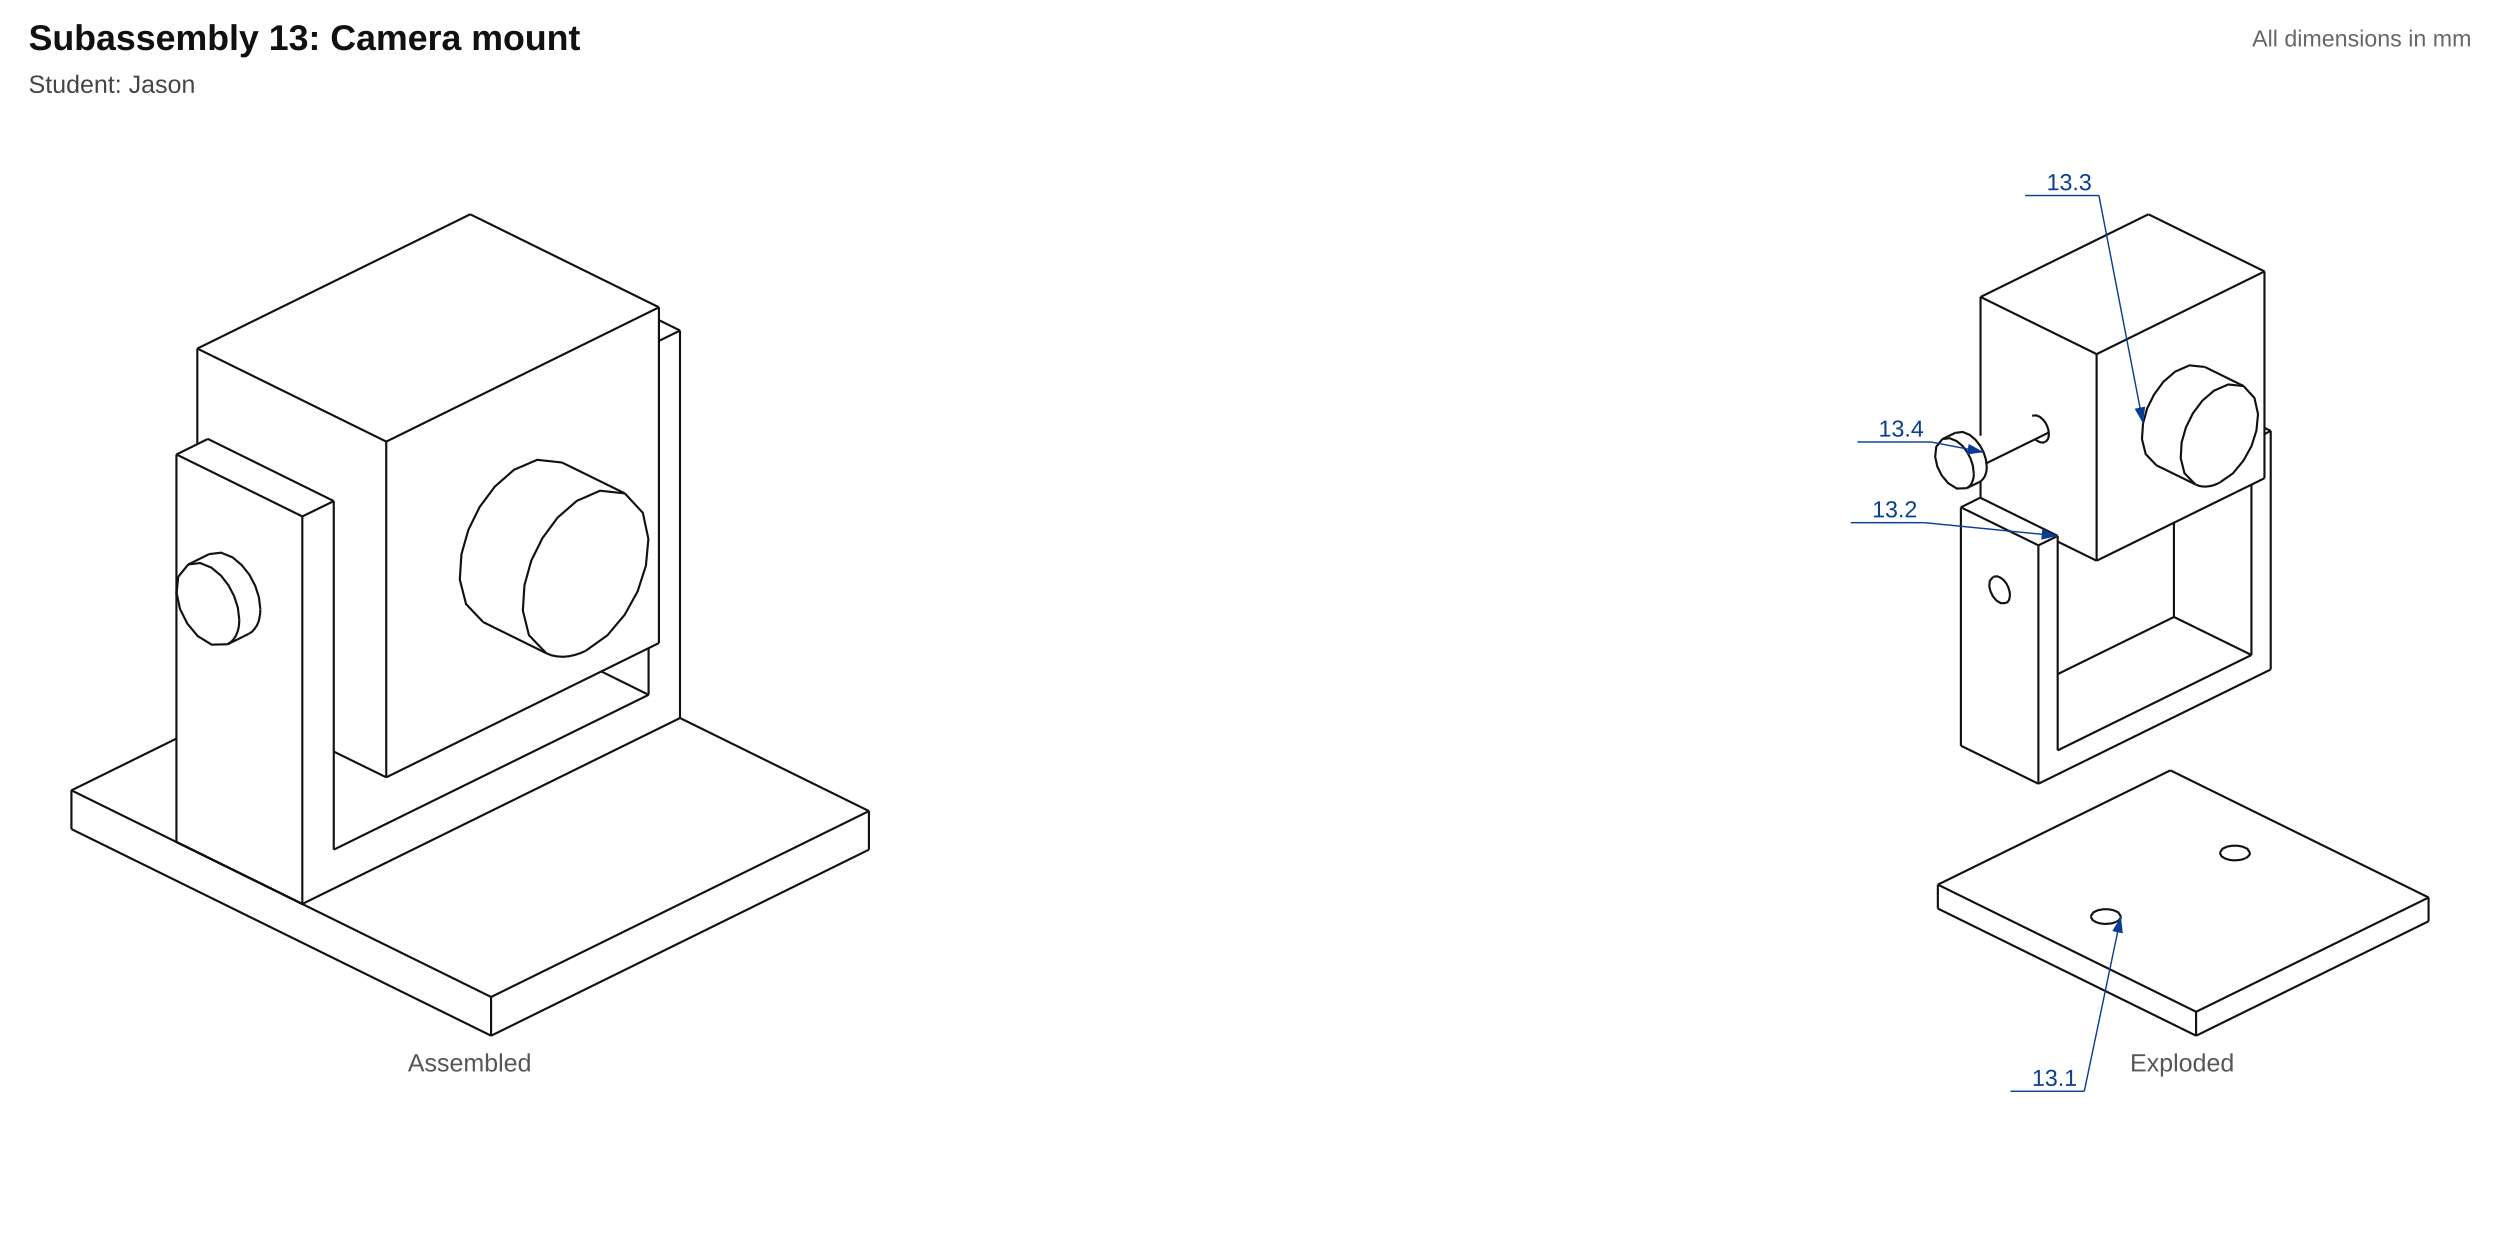
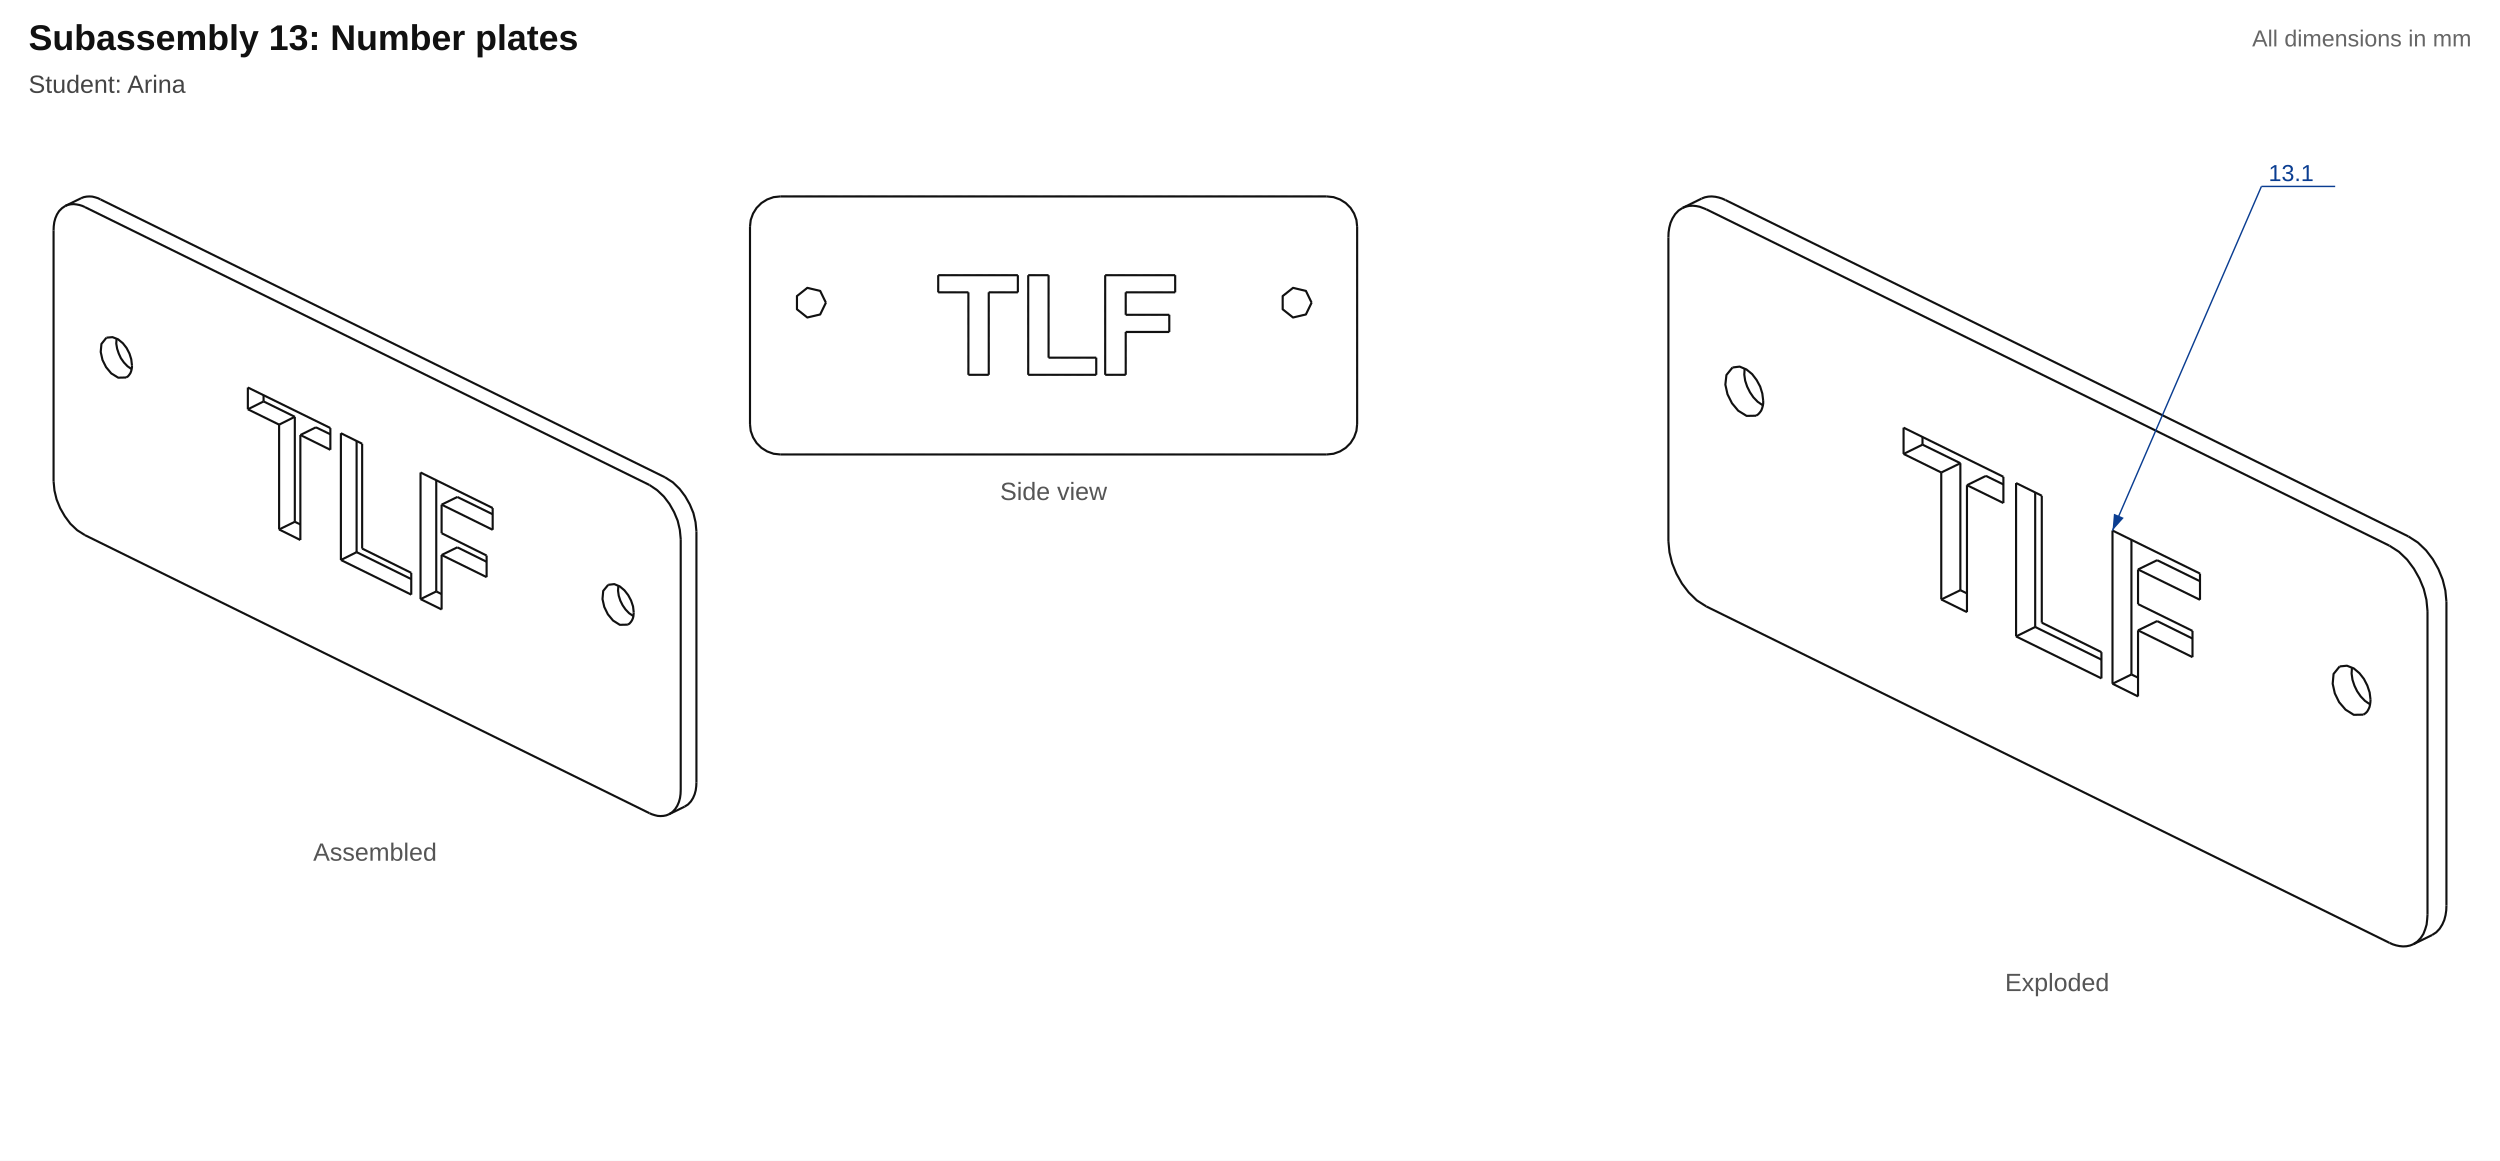
- <svg xmlns="http://www.w3.org/2000/svg" viewBox="0 0 1400 700" width="1400" height="700">
+ <svg xmlns="http://www.w3.org/2000/svg" viewBox="0 0 1400 650" width="1400" height="650">
  <rect width="100%" height="100%" fill="white" />
-   <text x="16" y="28" font-size="20" font-weight="bold" font-family="Arial,Helvetica,sans-serif" fill="#111">Subassembly 13: Camera mount</text>
+   <text x="16" y="28" font-size="20" font-weight="bold" font-family="Arial,Helvetica,sans-serif" fill="#111">Subassembly 13: Number plates</text>
  <text x="1384" y="26" font-size="13" text-anchor="end" font-family="Arial,Helvetica,sans-serif" fill="#666">All dimensions in mm</text>
-   <polyline points="40.0,464.3 40.0,442.6" fill="none" stroke="#111" stroke-width="1.2" stroke-linejoin="round" />
-   <polyline points="40.0,442.6 98.8,413.6" fill="none" stroke="#111" stroke-width="1.2" stroke-linejoin="round" />
-   <polyline points="40.0,464.3 275.0,580.0" fill="none" stroke="#111" stroke-width="1.2" stroke-linejoin="round" />
-   <polyline points="275.0,580.0 275.0,558.3" fill="none" stroke="#111" stroke-width="1.2" stroke-linejoin="round" />
-   <polyline points="40.0,442.6 275.0,558.3" fill="none" stroke="#111" stroke-width="1.2" stroke-linejoin="round" />
-   <polyline points="380.8,402.1 486.6,454.2" fill="none" stroke="#111" stroke-width="1.2" stroke-linejoin="round" />
-   <polyline points="275.0,558.3 486.6,454.2" fill="none" stroke="#111" stroke-width="1.2" stroke-linejoin="round" />
-   <polyline points="486.6,475.8 486.6,454.2" fill="none" stroke="#111" stroke-width="1.2" stroke-linejoin="round" />
-   <polyline points="275.0,580.0 486.6,475.8" fill="none" stroke="#111" stroke-width="1.2" stroke-linejoin="round" />
-   <polyline points="98.8,471.5 98.8,254.5" fill="none" stroke="#111" stroke-width="1.2" stroke-linejoin="round" />
-   <polyline points="98.8,254.5 116.4,245.8" fill="none" stroke="#111" stroke-width="1.2" stroke-linejoin="round" />
-   <polyline points="98.8,471.5 169.3,506.2" fill="none" stroke="#111" stroke-width="1.2" stroke-linejoin="round" />
-   <polyline points="169.3,506.2 169.3,289.2" fill="none" stroke="#111" stroke-width="1.2" stroke-linejoin="round" />
-   <polyline points="98.8,254.5 169.3,289.2" fill="none" stroke="#111" stroke-width="1.2" stroke-linejoin="round" />
-   <polyline points="380.8,402.1 169.3,506.2" fill="none" stroke="#111" stroke-width="1.2" stroke-linejoin="round" />
-   <polyline points="380.8,402.1 380.8,185.1" fill="none" stroke="#111" stroke-width="1.2" stroke-linejoin="round" />
-   <polyline points="369.0,179.3 380.8,185.1" fill="none" stroke="#111" stroke-width="1.2" stroke-linejoin="round" />
-   <polyline points="369.0,190.9 380.8,185.1" fill="none" stroke="#111" stroke-width="1.2" stroke-linejoin="round" />
-   <polyline points="363.2,389.1 363.2,363.0" fill="none" stroke="#111" stroke-width="1.2" stroke-linejoin="round" />
-   <polyline points="363.2,389.1 336.7,376.0" fill="none" stroke="#111" stroke-width="1.2" stroke-linejoin="round" />
-   <polyline points="186.9,475.8 363.2,389.1" fill="none" stroke="#111" stroke-width="1.2" stroke-linejoin="round" />
-   <polyline points="186.9,475.8 186.9,280.6" fill="none" stroke="#111" stroke-width="1.2" stroke-linejoin="round" />
-   <polyline points="116.4,245.8 186.9,280.6" fill="none" stroke="#111" stroke-width="1.2" stroke-linejoin="round" />
-   <polyline points="169.3,289.2 186.9,280.6" fill="none" stroke="#111" stroke-width="1.2" stroke-linejoin="round" />
-   <polyline points="110.5,248.7 110.5,195.2" fill="none" stroke="#111" stroke-width="1.2" stroke-linejoin="round" />
-   <polyline points="110.5,195.2 263.3,120.0" fill="none" stroke="#111" stroke-width="1.2" stroke-linejoin="round" />
-   <polyline points="186.9,420.9 216.3,435.3" fill="none" stroke="#111" stroke-width="1.2" stroke-linejoin="round" />
-   <polyline points="216.3,435.3 216.3,247.3" fill="none" stroke="#111" stroke-width="1.2" stroke-linejoin="round" />
-   <polyline points="110.5,195.2 216.3,247.3" fill="none" stroke="#111" stroke-width="1.2" stroke-linejoin="round" />
-   <polyline points="263.3,120.0 369.0,172.1" fill="none" stroke="#111" stroke-width="1.2" stroke-linejoin="round" />
-   <polyline points="216.3,247.3 369.0,172.1" fill="none" stroke="#111" stroke-width="1.2" stroke-linejoin="round" />
-   <polyline points="369.0,360.1 369.0,172.1" fill="none" stroke="#111" stroke-width="1.2" stroke-linejoin="round" />
-   <polyline points="216.3,435.3 369.0,360.1" fill="none" stroke="#111" stroke-width="1.2" stroke-linejoin="round" />
-   <polyline points="314.7,259.0 300.8,257.5 287.8,263.1 277.1,272.5 268.6,283.9 262.3,296.7 258.4,310.4 257.5,324.6 261.0,338.3 270.6,348.4" fill="none" stroke="#111" stroke-width="1.2" stroke-linejoin="round" />
-   <polyline points="327.9,364.5 340.1,355.8 349.8,344.3 357.1,331.1 361.7,316.8 363.1,301.8 360.0,287.2 349.9,276.3" fill="none" stroke="#111" stroke-width="1.2" stroke-linejoin="round" />
-   <polyline points="349.9,276.3 336.0,274.8 323.0,280.5 312.3,289.8 303.8,301.3 297.5,314.0 293.7,327.7 292.8,341.9 296.2,355.7 305.9,365.8" fill="none" stroke="#111" stroke-width="1.2" stroke-linejoin="round" />
-   <polyline points="305.9,365.8 308.9,367.0 312.1,367.6 315.4,367.8 318.6,367.5 321.8,366.8 324.9,365.8 327.9,364.5" fill="none" stroke="#111" stroke-width="1.2" stroke-linejoin="round" />
-   <polyline points="145.8,341.3 145.0,334.5 142.9,328.0 139.7,321.9 135.4,316.5 130.2,312.1 123.8,309.5 117.1,310.3" fill="none" stroke="#111" stroke-width="1.2" stroke-linejoin="round" />
-   <polyline points="139.2,355.0 141.1,353.8 142.6,352.1 143.9,350.2 144.8,348.1 145.3,345.9 145.7,343.6 145.8,341.3" fill="none" stroke="#111" stroke-width="1.2" stroke-linejoin="round" />
-   <polyline points="134.0,347.1 133.2,340.3 131.1,333.8 127.9,327.7 123.7,322.3 118.4,317.9 112.1,315.3 105.4,316.1" fill="none" stroke="#111" stroke-width="1.2" stroke-linejoin="round" />
-   <polyline points="105.4,316.1 99.8,323.0 98.9,332.1 100.8,341.0 104.9,349.2 110.7,356.2 118.5,361.0 127.4,360.8" fill="none" stroke="#111" stroke-width="1.2" stroke-linejoin="round" />
-   <polyline points="127.4,360.8 129.3,359.5 130.9,357.9 132.1,356.0 133.0,353.9 133.6,351.7 133.9,349.4 134.0,347.1" fill="none" stroke="#111" stroke-width="1.2" stroke-linejoin="round" />
-   <polyline points="349.9,276.3 314.7,259.0" fill="none" stroke="#111" stroke-width="1.2" stroke-linejoin="round" />
-   <polyline points="305.9,365.8 270.6,348.4" fill="none" stroke="#111" stroke-width="1.2" stroke-linejoin="round" />
-   <polyline points="127.4,360.8 139.2,355.0" fill="none" stroke="#111" stroke-width="1.2" stroke-linejoin="round" />
-   <polyline points="105.4,316.1 117.1,310.3" fill="none" stroke="#111" stroke-width="1.2" stroke-linejoin="round" />
-   <text x="263" y="600" font-size="14" font-family="Arial" text-anchor="middle" fill="#555">Assembled</text>
-   <polyline points="1085.2,508.8 1085.2,495.4" fill="none" stroke="#111" stroke-width="1.2" stroke-linejoin="round" />
-   <polyline points="1085.2,495.4 1215.4,431.4" fill="none" stroke="#111" stroke-width="1.2" stroke-linejoin="round" />
-   <polyline points="1085.2,508.8 1229.8,580.0" fill="none" stroke="#111" stroke-width="1.2" stroke-linejoin="round" />
-   <polyline points="1229.8,580.0 1229.8,566.6" fill="none" stroke="#111" stroke-width="1.2" stroke-linejoin="round" />
-   <polyline points="1085.2,495.4 1229.8,566.6" fill="none" stroke="#111" stroke-width="1.2" stroke-linejoin="round" />
-   <polyline points="1215.4,431.4 1360.0,502.6" fill="none" stroke="#111" stroke-width="1.2" stroke-linejoin="round" />
-   <polyline points="1229.8,566.6 1360.0,502.6" fill="none" stroke="#111" stroke-width="1.2" stroke-linejoin="round" />
-   <polyline points="1185.2,516.2 1183.0,517.0 1180.7,517.3 1178.4,517.4 1176.1,517.1 1173.8,516.4 1171.8,515.2 1170.8,513.2" fill="none" stroke="#111" stroke-width="1.2" stroke-linejoin="round" />
-   <polyline points="1170.8,513.2 1172.3,510.9 1174.9,509.7 1177.8,509.2 1180.7,509.2 1183.5,509.7 1186.2,510.9 1187.7,513.2" fill="none" stroke="#111" stroke-width="1.2" stroke-linejoin="round" />
-   <polyline points="1187.7,513.2 1187.6,513.8 1187.4,514.3 1187.0,514.8 1186.6,515.2 1186.2,515.6 1185.7,515.9 1185.2,516.2" fill="none" stroke="#111" stroke-width="1.2" stroke-linejoin="round" />
-   <polyline points="1257.5,480.6 1255.3,481.4 1253.0,481.7 1250.7,481.8 1248.4,481.5 1246.1,480.8 1244.1,479.6 1243.1,477.6" fill="none" stroke="#111" stroke-width="1.2" stroke-linejoin="round" />
-   <polyline points="1243.1,477.6 1244.6,475.3 1247.2,474.1 1250.1,473.6 1253.0,473.6 1255.8,474.1 1258.5,475.3 1260.0,477.6" fill="none" stroke="#111" stroke-width="1.2" stroke-linejoin="round" />
-   <polyline points="1260.0,477.6 1259.9,478.2 1259.7,478.7 1259.3,479.2 1258.9,479.6 1258.5,480.0 1258.0,480.3 1257.5,480.6" fill="none" stroke="#111" stroke-width="1.2" stroke-linejoin="round" />
-   <polyline points="1360.0,515.9 1360.0,502.6" fill="none" stroke="#111" stroke-width="1.2" stroke-linejoin="round" />
-   <polyline points="1229.8,580.0 1360.0,515.9" fill="none" stroke="#111" stroke-width="1.2" stroke-linejoin="round" />
-   <polyline points="1098.1,417.6 1098.1,284.1" fill="none" stroke="#111" stroke-width="1.2" stroke-linejoin="round" />
-   <polyline points="1217.4,345.5 1217.4,292.7" fill="none" stroke="#111" stroke-width="1.2" stroke-linejoin="round" />
-   <polyline points="1152.3,377.5 1217.4,345.5" fill="none" stroke="#111" stroke-width="1.2" stroke-linejoin="round" />
-   <polyline points="1098.1,284.1 1108.9,278.7" fill="none" stroke="#111" stroke-width="1.2" stroke-linejoin="round" />
-   <polyline points="1098.1,417.6 1141.5,438.9" fill="none" stroke="#111" stroke-width="1.2" stroke-linejoin="round" />
-   <polyline points="1141.5,438.9 1141.5,305.4" fill="none" stroke="#111" stroke-width="1.2" stroke-linejoin="round" />
-   <polyline points="1098.1,284.1 1141.5,305.4" fill="none" stroke="#111" stroke-width="1.2" stroke-linejoin="round" />
-   <polyline points="1125.6,333.2 1125.5,333.9 1125.4,334.7 1125.2,335.4 1125.0,336.1 1124.6,336.7 1124.0,337.3 1123.4,337.7" fill="none" stroke="#111" stroke-width="1.2" stroke-linejoin="round" />
-   <polyline points="1123.4,337.7 1120.5,337.8 1117.9,336.2 1116.0,333.9 1114.7,331.2 1114.0,328.3 1114.3,325.3 1116.2,323.0" fill="none" stroke="#111" stroke-width="1.2" stroke-linejoin="round" />
-   <polyline points="1116.2,323.0 1118.4,322.7 1120.5,323.6 1122.2,325.0 1123.6,326.8 1124.6,328.8 1125.3,331.0 1125.6,333.2" fill="none" stroke="#111" stroke-width="1.2" stroke-linejoin="round" />
-   <polyline points="1271.6,374.9 1141.5,438.9" fill="none" stroke="#111" stroke-width="1.2" stroke-linejoin="round" />
-   <polyline points="1271.6,374.9 1271.6,241.3" fill="none" stroke="#111" stroke-width="1.2" stroke-linejoin="round" />
-   <polyline points="1268.1,239.6 1271.6,241.3" fill="none" stroke="#111" stroke-width="1.2" stroke-linejoin="round" />
-   <polyline points="1268.1,243.1 1271.6,241.3" fill="none" stroke="#111" stroke-width="1.2" stroke-linejoin="round" />
-   <polyline points="1260.8,366.8 1260.8,271.4" fill="none" stroke="#111" stroke-width="1.2" stroke-linejoin="round" />
-   <polyline points="1260.8,366.8 1217.4,345.5" fill="none" stroke="#111" stroke-width="1.2" stroke-linejoin="round" />
-   <polyline points="1152.3,420.2 1260.8,366.8" fill="none" stroke="#111" stroke-width="1.2" stroke-linejoin="round" />
-   <polyline points="1152.3,420.2 1152.3,300.1" fill="none" stroke="#111" stroke-width="1.2" stroke-linejoin="round" />
-   <polyline points="1108.9,278.7 1152.3,300.1" fill="none" stroke="#111" stroke-width="1.2" stroke-linejoin="round" />
-   <polyline points="1141.5,305.4 1152.3,300.1" fill="none" stroke="#111" stroke-width="1.2" stroke-linejoin="round" />
-   <polyline points="1109.1,278.8 1109.1,269.6" fill="none" stroke="#111" stroke-width="1.2" stroke-linejoin="round" />
-   <polyline points="1109.1,244.0 1109.1,166.3" fill="none" stroke="#111" stroke-width="1.2" stroke-linejoin="round" />
-   <polyline points="1109.1,166.3 1203.1,120.0" fill="none" stroke="#111" stroke-width="1.2" stroke-linejoin="round" />
-   <polyline points="1152.3,303.3 1174.1,314.0" fill="none" stroke="#111" stroke-width="1.2" stroke-linejoin="round" />
-   <polyline points="1174.1,314.0 1174.1,198.3" fill="none" stroke="#111" stroke-width="1.2" stroke-linejoin="round" />
-   <polyline points="1109.1,166.3 1174.1,198.3" fill="none" stroke="#111" stroke-width="1.2" stroke-linejoin="round" />
-   <polyline points="1147.4,243.0 1147.3,243.8 1147.2,244.5 1147.1,245.2 1146.8,245.9 1146.4,246.5 1145.8,247.1 1145.2,247.5" fill="none" stroke="#111" stroke-width="1.2" stroke-linejoin="round" />
-   <polyline points="1145.2,247.5 1144.4,247.8 1143.5,247.8 1142.7,247.7 1141.9,247.4 1141.1,247.0 1140.4,246.5 1139.7,246.0" fill="none" stroke="#111" stroke-width="1.2" stroke-linejoin="round" />
-   <polyline points="1138.0,232.8 1140.2,232.6 1142.3,233.4 1144.0,234.9 1145.4,236.6 1146.4,238.6 1147.1,240.8 1147.4,243.0" fill="none" stroke="#111" stroke-width="1.2" stroke-linejoin="round" />
-   <polyline points="1203.1,120.0 1268.1,152.0" fill="none" stroke="#111" stroke-width="1.2" stroke-linejoin="round" />
-   <polyline points="1174.1,198.3 1268.1,152.0" fill="none" stroke="#111" stroke-width="1.2" stroke-linejoin="round" />
-   <polyline points="1268.1,267.8 1268.1,152.0" fill="none" stroke="#111" stroke-width="1.2" stroke-linejoin="round" />
-   <polyline points="1174.1,314.0 1268.1,267.8" fill="none" stroke="#111" stroke-width="1.2" stroke-linejoin="round" />
-   <polyline points="1234.7,205.5 1226.1,204.6 1218.1,208.1 1211.5,213.8 1206.3,220.9 1202.4,228.7 1200.1,237.1 1199.5,245.9 1201.6,254.3 1207.6,260.6" fill="none" stroke="#111" stroke-width="1.2" stroke-linejoin="round" />
-   <polyline points="1242.8,270.4 1250.4,265.1 1256.3,258.0 1260.8,249.9 1263.6,241.1 1264.5,231.9 1262.5,222.9 1256.4,216.2" fill="none" stroke="#111" stroke-width="1.2" stroke-linejoin="round" />
-   <polyline points="1256.4,216.2 1247.8,215.3 1239.8,218.8 1233.2,224.5 1228.0,231.5 1224.1,239.4 1221.7,247.8 1221.2,256.6 1223.3,265.0 1229.3,271.2" fill="none" stroke="#111" stroke-width="1.2" stroke-linejoin="round" />
-   <polyline points="1229.3,271.2 1231.2,272.0 1233.1,272.4 1235.1,272.5 1237.1,272.3 1239.1,271.9 1241.0,271.2 1242.8,270.4" fill="none" stroke="#111" stroke-width="1.2" stroke-linejoin="round" />
-   <polyline points="1112.6,261.5 1112.1,257.3 1110.8,253.2 1108.8,249.5 1106.2,246.2 1103.0,243.5 1099.1,241.9 1094.9,242.4" fill="none" stroke="#111" stroke-width="1.2" stroke-linejoin="round" />
-   <polyline points="1108.5,269.9 1109.7,269.1 1110.6,268.1 1111.4,266.9 1111.9,265.6 1112.3,264.3 1112.5,262.9 1112.6,261.5" fill="none" stroke="#111" stroke-width="1.2" stroke-linejoin="round" />
-   <polyline points="1105.3,265.0 1104.8,260.8 1103.5,256.8 1101.6,253.1 1099.0,249.7 1095.7,247.0 1091.8,245.4 1087.7,245.9" fill="none" stroke="#111" stroke-width="1.2" stroke-linejoin="round" />
-   <polyline points="1087.7,245.9 1084.3,250.2 1083.7,255.8 1084.9,261.3 1087.4,266.3 1091.0,270.6 1095.8,273.6 1101.3,273.4" fill="none" stroke="#111" stroke-width="1.2" stroke-linejoin="round" />
-   <polyline points="1101.3,273.4 1102.4,272.7 1103.4,271.7 1104.2,270.5 1104.7,269.2 1105.1,267.8 1105.3,266.4 1105.3,265.0" fill="none" stroke="#111" stroke-width="1.2" stroke-linejoin="round" />
-   <polyline points="1256.4,216.2 1234.7,205.5" fill="none" stroke="#111" stroke-width="1.2" stroke-linejoin="round" />
-   <polyline points="1229.3,271.2 1207.6,260.6" fill="none" stroke="#111" stroke-width="1.2" stroke-linejoin="round" />
-   <polyline points="1101.3,273.4 1108.5,269.9" fill="none" stroke="#111" stroke-width="1.2" stroke-linejoin="round" />
-   <polyline points="1087.7,245.9 1094.9,242.4" fill="none" stroke="#111" stroke-width="1.2" stroke-linejoin="round" />
-   <polyline points="1112.4,259.4 1147.3,242.2" fill="none" stroke="#111" stroke-width="1.2" stroke-linejoin="round" />
-   <text x="1222" y="600" font-size="14" font-family="Arial" text-anchor="middle" fill="#555">Exploded</text>
-   <line x1="1187.7" y1="513.2" x2="1167.2" y2="611.1" stroke="#0a3d91" stroke-width="0.8" />
-   <polygon points="1187.7,513.2 1188.8,522.7 1182.9,521.4" fill="#0a3d91" />
-   <line x1="1167.2" y1="611.1" x2="1125.9" y2="611.1" stroke="#0a3d91" stroke-width="0.8" />
-   <text x="1163.2" y="608.1" font-size="13" font-family="Arial,Helvetica,sans-serif" text-anchor="end" fill="#0a3d91">13.1</text>
-   <line x1="1152.3" y1="300.1" x2="1077.7" y2="292.7" stroke="#0a3d91" stroke-width="0.8" />
-   <polygon points="1152.3,300.1 1143.1,302.2 1143.7,296.2" fill="#0a3d91" />
-   <line x1="1077.7" y1="292.7" x2="1036.4" y2="292.7" stroke="#0a3d91" stroke-width="0.8" />
-   <text x="1073.7" y="289.7" font-size="13" font-family="Arial,Helvetica,sans-serif" text-anchor="end" fill="#0a3d91">13.2</text>
-   <line x1="1200.1" y1="237.1" x2="1175.4" y2="109.5" stroke="#0a3d91" stroke-width="0.8" />
-   <polygon points="1200.1,237.1 1195.4,228.9 1201.3,227.7" fill="#0a3d91" />
-   <line x1="1175.4" y1="109.5" x2="1134.1" y2="109.5" stroke="#0a3d91" stroke-width="0.8" />
-   <text x="1171.4" y="106.5" font-size="13" font-family="Arial,Helvetica,sans-serif" text-anchor="end" fill="#0a3d91">13.3</text>
-   <line x1="1110.8" y1="253.2" x2="1081.3" y2="247.5" stroke="#0a3d91" stroke-width="0.8" />
-   <polygon points="1110.8,253.2 1101.4,254.5 1102.5,248.6" fill="#0a3d91" />
-   <line x1="1081.3" y1="247.5" x2="1040.1" y2="247.5" stroke="#0a3d91" stroke-width="0.8" />
-   <text x="1077.3" y="244.5" font-size="13" font-family="Arial,Helvetica,sans-serif" text-anchor="end" fill="#0a3d91">13.4</text>
-   <text x="16" y="52" font-size="14" font-family="Arial,Helvetica,sans-serif" fill="#444">Student: Jason</text>
+   <polyline points="30.0,269.5 30.0,129.0" fill="none" stroke="#111" stroke-width="1.2" stroke-linejoin="round" />
+   <polyline points="30.0,269.5 30.5,274.7 31.7,279.7 33.7,284.6 36.3,289.1 39.4,293.3 43.2,296.9 47.6,299.7" fill="none" stroke="#111" stroke-width="1.2" stroke-linejoin="round" />
+   <polyline points="30.0,129.0 30.1,126.7 30.4,124.4 31.0,122.2 31.9,120.1 33.1,118.2 34.7,116.6 36.6,115.3" fill="none" stroke="#111" stroke-width="1.2" stroke-linejoin="round" />
+   <polyline points="36.6,115.3 38.1,114.7 39.7,114.4 41.3,114.3 42.9,114.5 44.5,114.8 46.1,115.3 47.6,116.0" fill="none" stroke="#111" stroke-width="1.2" stroke-linejoin="round" />
+   <polyline points="47.6,299.7 363.7,455.4" fill="none" stroke="#111" stroke-width="1.2" stroke-linejoin="round" />
+   <polyline points="47.6,116.0 363.7,271.6" fill="none" stroke="#111" stroke-width="1.2" stroke-linejoin="round" />
+   <polyline points="381.2,442.4 381.1,444.7 380.8,446.9 380.2,449.1 379.3,451.2 378.1,453.1 376.5,454.8 374.6,456.0" fill="none" stroke="#111" stroke-width="1.2" stroke-linejoin="round" />
+   <polyline points="374.6,456.0 373.1,456.6 371.5,456.9 369.9,457.0 368.3,456.9 366.7,456.5 365.1,456.0 363.7,455.4" fill="none" stroke="#111" stroke-width="1.2" stroke-linejoin="round" />
+   <polyline points="381.2,301.9 380.7,296.7 379.5,291.6 377.5,286.8 374.9,282.2 371.8,278.1 368.0,274.5 363.7,271.6" fill="none" stroke="#111" stroke-width="1.2" stroke-linejoin="round" />
+   <polyline points="381.2,442.4 381.2,301.9" fill="none" stroke="#111" stroke-width="1.2" stroke-linejoin="round" />
+   <polyline points="73.9,204.6 73.9,205.7 73.7,206.9 73.4,208.0 73.0,209.0 72.3,210.0 71.6,210.8 70.6,211.4" fill="none" stroke="#111" stroke-width="1.2" stroke-linejoin="round" />
+   <polyline points="70.6,211.4 66.2,211.5 62.3,209.1 59.4,205.6 57.4,201.6 56.4,197.1 56.8,192.6 59.6,189.1" fill="none" stroke="#111" stroke-width="1.2" stroke-linejoin="round" />
+   <polyline points="59.6,189.1 63.0,188.8 66.1,190.0 68.8,192.2 70.9,194.9 72.5,198.0 73.5,201.2 73.9,204.6" fill="none" stroke="#111" stroke-width="1.2" stroke-linejoin="round" />
+   <polyline points="168.2,243.6 185.0,251.9" fill="none" stroke="#111" stroke-width="1.2" stroke-linejoin="round" />
+   <polyline points="185.0,251.9 185.0,239.7" fill="none" stroke="#111" stroke-width="1.2" stroke-linejoin="round" />
+   <polyline points="185.0,239.7 138.8,217.0" fill="none" stroke="#111" stroke-width="1.2" stroke-linejoin="round" />
+   <polyline points="138.8,217.0 138.8,229.2" fill="none" stroke="#111" stroke-width="1.2" stroke-linejoin="round" />
+   <polyline points="138.8,229.2 156.3,237.8" fill="none" stroke="#111" stroke-width="1.2" stroke-linejoin="round" />
+   <polyline points="156.3,237.8 156.3,296.5" fill="none" stroke="#111" stroke-width="1.2" stroke-linejoin="round" />
+   <polyline points="156.3,296.5 168.2,302.4" fill="none" stroke="#111" stroke-width="1.2" stroke-linejoin="round" />
+   <polyline points="168.2,302.4 168.2,243.6" fill="none" stroke="#111" stroke-width="1.2" stroke-linejoin="round" />
+   <polyline points="202.8,248.5 190.9,242.6" fill="none" stroke="#111" stroke-width="1.2" stroke-linejoin="round" />
+   <polyline points="190.9,242.6 190.9,313.6" fill="none" stroke="#111" stroke-width="1.2" stroke-linejoin="round" />
+   <polyline points="190.9,313.6 230.3,333.0" fill="none" stroke="#111" stroke-width="1.2" stroke-linejoin="round" />
+   <polyline points="230.3,333.0 230.3,320.8" fill="none" stroke="#111" stroke-width="1.2" stroke-linejoin="round" />
+   <polyline points="230.3,320.8 202.8,307.2" fill="none" stroke="#111" stroke-width="1.2" stroke-linejoin="round" />
+   <polyline points="202.8,307.2 202.8,248.5" fill="none" stroke="#111" stroke-width="1.2" stroke-linejoin="round" />
+   <polyline points="247.3,310.8 272.5,323.2" fill="none" stroke="#111" stroke-width="1.2" stroke-linejoin="round" />
+   <polyline points="272.5,323.2 272.5,311.1" fill="none" stroke="#111" stroke-width="1.2" stroke-linejoin="round" />
+   <polyline points="272.5,311.1 247.3,298.6" fill="none" stroke="#111" stroke-width="1.2" stroke-linejoin="round" />
+   <polyline points="247.3,298.6 247.3,282.6" fill="none" stroke="#111" stroke-width="1.2" stroke-linejoin="round" />
+   <polyline points="247.3,282.6 275.9,296.7" fill="none" stroke="#111" stroke-width="1.2" stroke-linejoin="round" />
+   <polyline points="275.9,296.7 275.9,284.5" fill="none" stroke="#111" stroke-width="1.2" stroke-linejoin="round" />
+   <polyline points="275.9,284.5 235.5,264.6" fill="none" stroke="#111" stroke-width="1.2" stroke-linejoin="round" />
+   <polyline points="235.5,264.6 235.5,335.5" fill="none" stroke="#111" stroke-width="1.2" stroke-linejoin="round" />
+   <polyline points="235.5,335.5 247.3,341.3" fill="none" stroke="#111" stroke-width="1.2" stroke-linejoin="round" />
+   <polyline points="247.3,341.3 247.3,310.8" fill="none" stroke="#111" stroke-width="1.2" stroke-linejoin="round" />
+   <polyline points="354.9,343.0 354.8,344.1 354.7,345.2 354.4,346.3 353.9,347.4 353.3,348.3 352.5,349.2 351.6,349.8" fill="none" stroke="#111" stroke-width="1.2" stroke-linejoin="round" />
+   <polyline points="351.6,349.8 347.1,349.9 343.3,347.5 340.4,344.0 338.4,339.9 337.4,335.5 337.8,330.9 340.6,327.5" fill="none" stroke="#111" stroke-width="1.2" stroke-linejoin="round" />
+   <polyline points="340.6,327.5 344.0,327.1 347.1,328.4 349.7,330.6 351.8,333.3 353.4,336.3 354.5,339.6 354.9,343.0" fill="none" stroke="#111" stroke-width="1.2" stroke-linejoin="round" />
+   <polyline points="45.4,111.0 46.9,110.4 48.5,110.1 50.1,110.0 51.7,110.1 53.3,110.5 54.9,111.0 56.3,111.7" fill="none" stroke="#111" stroke-width="1.2" stroke-linejoin="round" />
+   <polyline points="56.3,111.7 372.4,267.3" fill="none" stroke="#111" stroke-width="1.2" stroke-linejoin="round" />
+   <polyline points="390.0,438.1 389.9,440.3 389.6,442.6 389.0,444.8 388.1,446.9 386.9,448.8 385.3,450.5 383.4,451.7" fill="none" stroke="#111" stroke-width="1.2" stroke-linejoin="round" />
+   <polyline points="390.0,297.6 389.5,292.4 388.3,287.3 386.3,282.5 383.7,277.9 380.6,273.8 376.8,270.1 372.4,267.3" fill="none" stroke="#111" stroke-width="1.2" stroke-linejoin="round" />
+   <polyline points="390.0,438.1 390.0,297.6" fill="none" stroke="#111" stroke-width="1.2" stroke-linejoin="round" />
+   <polyline points="73.7,206.7 71.4,205.1 69.4,203.0 67.7,200.6 66.5,198.0 65.6,195.3 65.1,192.4 65.3,189.6" fill="none" stroke="#111" stroke-width="1.2" stroke-linejoin="round" />
+   <polyline points="147.6,224.8 147.6,221.3" fill="none" stroke="#111" stroke-width="1.2" stroke-linejoin="round" />
+   <polyline points="165.1,233.4 147.6,224.8" fill="none" stroke="#111" stroke-width="1.2" stroke-linejoin="round" />
+   <polyline points="165.1,292.2 165.1,233.4" fill="none" stroke="#111" stroke-width="1.2" stroke-linejoin="round" />
+   <polyline points="168.2,293.7 165.1,292.2" fill="none" stroke="#111" stroke-width="1.2" stroke-linejoin="round" />
+   <polyline points="185.0,243.2 176.9,239.3" fill="none" stroke="#111" stroke-width="1.2" stroke-linejoin="round" />
+   <polyline points="199.7,309.2 199.7,247.0" fill="none" stroke="#111" stroke-width="1.2" stroke-linejoin="round" />
+   <polyline points="230.3,324.3 199.7,309.2" fill="none" stroke="#111" stroke-width="1.2" stroke-linejoin="round" />
+   <polyline points="275.9,288.0 256.1,278.3" fill="none" stroke="#111" stroke-width="1.2" stroke-linejoin="round" />
+   <polyline points="244.3,331.2 244.3,268.9" fill="none" stroke="#111" stroke-width="1.2" stroke-linejoin="round" />
+   <polyline points="247.3,332.7 244.3,331.2" fill="none" stroke="#111" stroke-width="1.2" stroke-linejoin="round" />
+   <polyline points="272.5,314.6 256.1,306.5" fill="none" stroke="#111" stroke-width="1.2" stroke-linejoin="round" />
+   <polyline points="354.7,345.0 352.3,343.4 350.3,341.3 348.7,339.0 347.4,336.4 346.5,333.6 346.1,330.8 346.3,327.9" fill="none" stroke="#111" stroke-width="1.2" stroke-linejoin="round" />
+   <polyline points="176.9,239.3 168.2,243.6" fill="none" stroke="#111" stroke-width="1.2" stroke-linejoin="round" />
+   <polyline points="147.6,224.8 138.8,229.2" fill="none" stroke="#111" stroke-width="1.2" stroke-linejoin="round" />
+   <polyline points="165.1,233.4 156.3,237.8" fill="none" stroke="#111" stroke-width="1.2" stroke-linejoin="round" />
+   <polyline points="165.1,292.2 156.3,296.5" fill="none" stroke="#111" stroke-width="1.2" stroke-linejoin="round" />
+   <polyline points="199.7,309.2 190.9,313.6" fill="none" stroke="#111" stroke-width="1.2" stroke-linejoin="round" />
+   <polyline points="256.1,306.5 247.3,310.8" fill="none" stroke="#111" stroke-width="1.2" stroke-linejoin="round" />
+   <polyline points="256.1,278.3 247.3,282.6" fill="none" stroke="#111" stroke-width="1.2" stroke-linejoin="round" />
+   <polyline points="244.3,331.2 235.5,335.5" fill="none" stroke="#111" stroke-width="1.2" stroke-linejoin="round" />
+   <polyline points="45.4,111.0 36.6,115.3" fill="none" stroke="#111" stroke-width="1.2" stroke-linejoin="round" />
+   <polyline points="383.4,451.7 374.6,456.0" fill="none" stroke="#111" stroke-width="1.2" stroke-linejoin="round" />
+   <text x="210" y="482" font-size="14" font-family="Arial" text-anchor="middle" fill="#555">Assembled</text>
+   <polyline points="420.0,237.5 420.0,127.0" fill="none" stroke="#999" stroke-width="0.6" stroke-linejoin="round" stroke-dasharray="4 3" />
+   <polyline points="420.0,237.5 420.4,241.3 421.7,244.9 423.7,248.1 426.4,250.8 429.6,252.8 433.2,254.1 437.0,254.5" fill="none" stroke="#999" stroke-width="0.6" stroke-linejoin="round" stroke-dasharray="4 3" />
+   <polyline points="420.0,127.0 420.4,123.2 421.7,119.6 423.7,116.4 426.4,113.7 429.6,111.7 433.2,110.4 437.0,110.0" fill="none" stroke="#999" stroke-width="0.6" stroke-linejoin="round" stroke-dasharray="4 3" />
+   <polyline points="437.0,254.5 743.0,254.5" fill="none" stroke="#999" stroke-width="0.6" stroke-linejoin="round" stroke-dasharray="4 3" />
+   <polyline points="437.0,110.0 743.0,110.0" fill="none" stroke="#999" stroke-width="0.6" stroke-linejoin="round" stroke-dasharray="4 3" />
+   <polyline points="760.0,237.5 759.6,241.3 758.3,244.9 756.3,248.1 753.6,250.8 750.4,252.8 746.8,254.1 743.0,254.5" fill="none" stroke="#999" stroke-width="0.6" stroke-linejoin="round" stroke-dasharray="4 3" />
+   <polyline points="760.0,127.0 759.6,123.2 758.3,119.6 756.3,116.4 753.6,113.7 750.4,111.7 746.8,110.4 743.0,110.0" fill="none" stroke="#999" stroke-width="0.6" stroke-linejoin="round" stroke-dasharray="4 3" />
+   <polyline points="760.0,237.5 760.0,127.0" fill="none" stroke="#999" stroke-width="0.6" stroke-linejoin="round" stroke-dasharray="4 3" />
+   <polyline points="462.5,169.5 459.3,176.1 452.1,177.8 446.3,173.2 446.3,165.8 452.1,161.2 459.3,162.9 462.5,169.5" fill="none" stroke="#999" stroke-width="0.6" stroke-linejoin="round" stroke-dasharray="4 3" />
+   <polyline points="570.0,154.1 570.0,163.7" fill="none" stroke="#999" stroke-width="0.6" stroke-linejoin="round" stroke-dasharray="4 3" />
+   <polyline points="525.4,154.1 570.0,154.1" fill="none" stroke="#999" stroke-width="0.6" stroke-linejoin="round" stroke-dasharray="4 3" />
+   <polyline points="525.4,163.7 525.4,154.1" fill="none" stroke="#999" stroke-width="0.6" stroke-linejoin="round" stroke-dasharray="4 3" />
+   <polyline points="542.3,163.7 525.4,163.7" fill="none" stroke="#999" stroke-width="0.6" stroke-linejoin="round" stroke-dasharray="4 3" />
+   <polyline points="542.3,209.9 542.3,163.7" fill="none" stroke="#999" stroke-width="0.6" stroke-linejoin="round" stroke-dasharray="4 3" />
+   <polyline points="553.7,209.9 542.3,209.9" fill="none" stroke="#999" stroke-width="0.6" stroke-linejoin="round" stroke-dasharray="4 3" />
+   <polyline points="553.7,163.7 553.7,209.9" fill="none" stroke="#999" stroke-width="0.6" stroke-linejoin="round" stroke-dasharray="4 3" />
+   <polyline points="570.0,163.7 553.7,163.7" fill="none" stroke="#999" stroke-width="0.6" stroke-linejoin="round" stroke-dasharray="4 3" />
+   <polyline points="575.8,209.9 575.8,154.1" fill="none" stroke="#999" stroke-width="0.6" stroke-linejoin="round" stroke-dasharray="4 3" />
+   <polyline points="613.9,209.9 575.8,209.9" fill="none" stroke="#999" stroke-width="0.6" stroke-linejoin="round" stroke-dasharray="4 3" />
+   <polyline points="613.9,200.3 613.9,209.9" fill="none" stroke="#999" stroke-width="0.6" stroke-linejoin="round" stroke-dasharray="4 3" />
+   <polyline points="587.2,200.3 613.9,200.3" fill="none" stroke="#999" stroke-width="0.6" stroke-linejoin="round" stroke-dasharray="4 3" />
+   <polyline points="587.2,154.1 587.2,200.3" fill="none" stroke="#999" stroke-width="0.6" stroke-linejoin="round" stroke-dasharray="4 3" />
+   <polyline points="575.8,154.1 587.2,154.1" fill="none" stroke="#999" stroke-width="0.6" stroke-linejoin="round" stroke-dasharray="4 3" />
+   <polyline points="654.8,176.3 654.8,185.9" fill="none" stroke="#999" stroke-width="0.6" stroke-linejoin="round" stroke-dasharray="4 3" />
+   <polyline points="630.4,176.3 654.8,176.3" fill="none" stroke="#999" stroke-width="0.6" stroke-linejoin="round" stroke-dasharray="4 3" />
+   <polyline points="630.4,163.7 630.4,176.3" fill="none" stroke="#999" stroke-width="0.6" stroke-linejoin="round" stroke-dasharray="4 3" />
+   <polyline points="658.1,163.7 630.4,163.7" fill="none" stroke="#999" stroke-width="0.6" stroke-linejoin="round" stroke-dasharray="4 3" />
+   <polyline points="658.1,154.1 658.1,163.7" fill="none" stroke="#999" stroke-width="0.6" stroke-linejoin="round" stroke-dasharray="4 3" />
+   <polyline points="618.9,154.1 658.1,154.1" fill="none" stroke="#999" stroke-width="0.6" stroke-linejoin="round" stroke-dasharray="4 3" />
+   <polyline points="618.9,209.9 618.9,154.1" fill="none" stroke="#999" stroke-width="0.6" stroke-linejoin="round" stroke-dasharray="4 3" />
+   <polyline points="630.4,209.9 618.9,209.9" fill="none" stroke="#999" stroke-width="0.6" stroke-linejoin="round" stroke-dasharray="4 3" />
+   <polyline points="630.4,185.9 630.4,209.9" fill="none" stroke="#999" stroke-width="0.6" stroke-linejoin="round" stroke-dasharray="4 3" />
+   <polyline points="654.8,185.9 630.4,185.9" fill="none" stroke="#999" stroke-width="0.6" stroke-linejoin="round" stroke-dasharray="4 3" />
+   <polyline points="734.5,169.5 731.3,176.1 724.1,177.8 718.3,173.2 718.3,165.8 724.1,161.2 731.3,162.9 734.5,169.5" fill="none" stroke="#999" stroke-width="0.6" stroke-linejoin="round" stroke-dasharray="4 3" />
+   <polyline points="420.0,237.5 420.0,127.0" fill="none" stroke="#111" stroke-width="1.2" stroke-linejoin="round" />
+   <polyline points="420.0,237.5 420.4,241.3 421.7,244.9 423.7,248.1 426.4,250.8 429.6,252.8 433.2,254.1 437.0,254.5" fill="none" stroke="#111" stroke-width="1.2" stroke-linejoin="round" />
+   <polyline points="420.0,127.0 420.4,123.2 421.7,119.6 423.7,116.4 426.4,113.7 429.6,111.7 433.2,110.4 437.0,110.0" fill="none" stroke="#111" stroke-width="1.2" stroke-linejoin="round" />
+   <polyline points="437.0,254.5 743.0,254.5" fill="none" stroke="#111" stroke-width="1.2" stroke-linejoin="round" />
+   <polyline points="437.0,110.0 743.0,110.0" fill="none" stroke="#111" stroke-width="1.2" stroke-linejoin="round" />
+   <polyline points="760.0,237.5 759.6,241.3 758.3,244.9 756.3,248.1 753.6,250.8 750.4,252.8 746.8,254.1 743.0,254.5" fill="none" stroke="#111" stroke-width="1.2" stroke-linejoin="round" />
+   <polyline points="760.0,127.0 759.6,123.2 758.3,119.6 756.3,116.4 753.6,113.7 750.4,111.7 746.8,110.4 743.0,110.0" fill="none" stroke="#111" stroke-width="1.2" stroke-linejoin="round" />
+   <polyline points="760.0,237.5 760.0,127.0" fill="none" stroke="#111" stroke-width="1.2" stroke-linejoin="round" />
+   <polyline points="462.5,169.5 459.3,176.1 452.1,177.8 446.3,173.2 446.3,165.8 452.1,161.2 459.3,162.9 462.5,169.5" fill="none" stroke="#111" stroke-width="1.2" stroke-linejoin="round" />
+   <polyline points="553.7,163.7 570.0,163.7" fill="none" stroke="#111" stroke-width="1.2" stroke-linejoin="round" />
+   <polyline points="570.0,163.7 570.0,154.1" fill="none" stroke="#111" stroke-width="1.2" stroke-linejoin="round" />
+   <polyline points="570.0,154.1 525.4,154.1" fill="none" stroke="#111" stroke-width="1.2" stroke-linejoin="round" />
+   <polyline points="525.4,154.1 525.4,163.7" fill="none" stroke="#111" stroke-width="1.2" stroke-linejoin="round" />
+   <polyline points="525.4,163.7 542.3,163.7" fill="none" stroke="#111" stroke-width="1.2" stroke-linejoin="round" />
+   <polyline points="542.3,163.7 542.3,209.9" fill="none" stroke="#111" stroke-width="1.2" stroke-linejoin="round" />
+   <polyline points="542.3,209.9 553.7,209.9" fill="none" stroke="#111" stroke-width="1.2" stroke-linejoin="round" />
+   <polyline points="553.7,209.9 553.7,163.7" fill="none" stroke="#111" stroke-width="1.2" stroke-linejoin="round" />
+   <polyline points="587.2,154.1 575.8,154.1" fill="none" stroke="#111" stroke-width="1.2" stroke-linejoin="round" />
+   <polyline points="575.8,154.1 575.8,209.9" fill="none" stroke="#111" stroke-width="1.2" stroke-linejoin="round" />
+   <polyline points="575.8,209.9 613.9,209.9" fill="none" stroke="#111" stroke-width="1.2" stroke-linejoin="round" />
+   <polyline points="613.9,209.9 613.9,200.3" fill="none" stroke="#111" stroke-width="1.2" stroke-linejoin="round" />
+   <polyline points="613.9,200.3 587.2,200.3" fill="none" stroke="#111" stroke-width="1.2" stroke-linejoin="round" />
+   <polyline points="587.2,200.3 587.2,154.1" fill="none" stroke="#111" stroke-width="1.2" stroke-linejoin="round" />
+   <polyline points="630.4,185.9 654.8,185.9" fill="none" stroke="#111" stroke-width="1.2" stroke-linejoin="round" />
+   <polyline points="654.8,185.9 654.8,176.3" fill="none" stroke="#111" stroke-width="1.2" stroke-linejoin="round" />
+   <polyline points="654.8,176.3 630.4,176.3" fill="none" stroke="#111" stroke-width="1.2" stroke-linejoin="round" />
+   <polyline points="630.4,176.3 630.4,163.7" fill="none" stroke="#111" stroke-width="1.2" stroke-linejoin="round" />
+   <polyline points="630.4,163.7 658.1,163.7" fill="none" stroke="#111" stroke-width="1.2" stroke-linejoin="round" />
+   <polyline points="658.1,163.7 658.1,154.1" fill="none" stroke="#111" stroke-width="1.2" stroke-linejoin="round" />
+   <polyline points="658.1,154.1 618.9,154.1" fill="none" stroke="#111" stroke-width="1.2" stroke-linejoin="round" />
+   <polyline points="618.9,154.1 618.9,209.9" fill="none" stroke="#111" stroke-width="1.2" stroke-linejoin="round" />
+   <polyline points="618.9,209.9 630.4,209.9" fill="none" stroke="#111" stroke-width="1.2" stroke-linejoin="round" />
+   <polyline points="630.4,209.9 630.4,185.9" fill="none" stroke="#111" stroke-width="1.2" stroke-linejoin="round" />
+   <polyline points="734.5,169.5 731.3,176.1 724.1,177.8 718.3,173.2 718.3,165.8 724.1,161.2 731.3,162.9 734.5,169.5" fill="none" stroke="#111" stroke-width="1.2" stroke-linejoin="round" />
+   <text x="590" y="280" font-size="14" font-family="Arial" text-anchor="middle" fill="#555">Side view</text>
+   <polyline points="934.3,303.0 934.3,132.9" fill="none" stroke="#111" stroke-width="1.2" stroke-linejoin="round" />
+   <polyline points="934.3,303.0 934.9,309.3 936.4,315.4 938.8,321.3 941.9,326.8 945.7,331.8 950.2,336.2 955.5,339.6" fill="none" stroke="#111" stroke-width="1.2" stroke-linejoin="round" />
+   <polyline points="934.3,132.9 934.4,130.2 934.8,127.5 935.5,124.8 936.6,122.3 938.1,119.9 940.0,117.9 942.3,116.4" fill="none" stroke="#111" stroke-width="1.2" stroke-linejoin="round" />
+   <polyline points="942.3,116.4 944.1,115.7 946.0,115.3 948.0,115.2 949.9,115.4 951.9,115.8 953.7,116.5 955.5,117.2" fill="none" stroke="#111" stroke-width="1.2" stroke-linejoin="round" />
+   <polyline points="955.5,339.6 1338.1,528.0" fill="none" stroke="#111" stroke-width="1.2" stroke-linejoin="round" />
+   <polyline points="955.5,117.2 1338.1,305.6" fill="none" stroke="#111" stroke-width="1.2" stroke-linejoin="round" />
+   <polyline points="1359.4,512.3 1359.2,515.0 1358.9,517.8 1358.1,520.4 1357.1,523.0 1355.6,525.3 1353.7,527.3 1351.4,528.8" fill="none" stroke="#111" stroke-width="1.2" stroke-linejoin="round" />
+   <polyline points="1351.4,528.8 1349.6,529.5 1347.6,529.9 1345.7,530.0 1343.7,529.8 1341.8,529.4 1339.9,528.8 1338.1,528.0" fill="none" stroke="#111" stroke-width="1.2" stroke-linejoin="round" />
+   <polyline points="1359.4,342.2 1358.8,335.9 1357.3,329.8 1354.9,324.0 1351.8,318.5 1348.0,313.4 1343.4,309.0 1338.1,305.6" fill="none" stroke="#111" stroke-width="1.2" stroke-linejoin="round" />
+   <polyline points="1359.4,512.3 1359.4,342.2" fill="none" stroke="#111" stroke-width="1.2" stroke-linejoin="round" />
+   <polyline points="987.4,224.5 987.4,225.9 987.2,227.2 986.8,228.6 986.3,229.9 985.5,231.0 984.6,232.0 983.4,232.8" fill="none" stroke="#111" stroke-width="1.2" stroke-linejoin="round" />
+   <polyline points="983.4,232.8 978.1,232.9 973.4,230.0 969.9,225.8 967.4,220.8 966.2,215.4 966.8,210.0 970.2,205.8" fill="none" stroke="#111" stroke-width="1.2" stroke-linejoin="round" />
+   <polyline points="970.2,205.8 974.2,205.3 978.0,206.9 981.2,209.5 983.7,212.8 985.7,216.5 986.9,220.4 987.4,224.5" fill="none" stroke="#111" stroke-width="1.2" stroke-linejoin="round" />
+   <polyline points="1101.5,271.7 1121.9,281.7" fill="none" stroke="#111" stroke-width="1.2" stroke-linejoin="round" />
+   <polyline points="1121.9,281.7 1121.9,267.0" fill="none" stroke="#111" stroke-width="1.2" stroke-linejoin="round" />
+   <polyline points="1121.9,267.0 1066.0,239.5" fill="none" stroke="#111" stroke-width="1.2" stroke-linejoin="round" />
+   <polyline points="1066.0,239.5 1066.0,254.2" fill="none" stroke="#111" stroke-width="1.2" stroke-linejoin="round" />
+   <polyline points="1066.0,254.2 1087.1,264.6" fill="none" stroke="#111" stroke-width="1.2" stroke-linejoin="round" />
+   <polyline points="1087.1,264.6 1087.1,335.7" fill="none" stroke="#111" stroke-width="1.2" stroke-linejoin="round" />
+   <polyline points="1087.1,335.7 1101.5,342.8" fill="none" stroke="#111" stroke-width="1.2" stroke-linejoin="round" />
+   <polyline points="1101.5,342.8 1101.5,271.7" fill="none" stroke="#111" stroke-width="1.2" stroke-linejoin="round" />
+   <polyline points="1143.4,277.6 1129.0,270.5" fill="none" stroke="#111" stroke-width="1.2" stroke-linejoin="round" />
+   <polyline points="1129.0,270.5 1129.0,356.4" fill="none" stroke="#111" stroke-width="1.2" stroke-linejoin="round" />
+   <polyline points="1129.0,356.4 1176.8,379.9" fill="none" stroke="#111" stroke-width="1.2" stroke-linejoin="round" />
+   <polyline points="1176.8,379.9 1176.8,365.2" fill="none" stroke="#111" stroke-width="1.2" stroke-linejoin="round" />
+   <polyline points="1176.8,365.2 1143.4,348.7" fill="none" stroke="#111" stroke-width="1.2" stroke-linejoin="round" />
+   <polyline points="1143.4,348.7 1143.4,277.6" fill="none" stroke="#111" stroke-width="1.2" stroke-linejoin="round" />
+   <polyline points="1197.3,353.0 1227.8,368.0" fill="none" stroke="#111" stroke-width="1.2" stroke-linejoin="round" />
+   <polyline points="1227.8,368.0 1227.8,353.3" fill="none" stroke="#111" stroke-width="1.2" stroke-linejoin="round" />
+   <polyline points="1227.8,353.3 1197.3,338.3" fill="none" stroke="#111" stroke-width="1.2" stroke-linejoin="round" />
+   <polyline points="1197.3,338.3 1197.3,318.9" fill="none" stroke="#111" stroke-width="1.2" stroke-linejoin="round" />
+   <polyline points="1197.3,318.9 1232.0,335.9" fill="none" stroke="#111" stroke-width="1.2" stroke-linejoin="round" />
+   <polyline points="1232.0,335.9 1232.0,321.2" fill="none" stroke="#111" stroke-width="1.2" stroke-linejoin="round" />
+   <polyline points="1232.0,321.2 1183.0,297.1" fill="none" stroke="#111" stroke-width="1.2" stroke-linejoin="round" />
+   <polyline points="1183.0,297.1 1183.0,382.9" fill="none" stroke="#111" stroke-width="1.2" stroke-linejoin="round" />
+   <polyline points="1183.0,382.9 1197.3,390.0" fill="none" stroke="#111" stroke-width="1.2" stroke-linejoin="round" />
+   <polyline points="1197.3,390.0 1197.3,353.0" fill="none" stroke="#111" stroke-width="1.2" stroke-linejoin="round" />
+   <polyline points="1327.5,391.9 1327.4,393.3 1327.2,394.7 1326.9,396.0 1326.3,397.3 1325.6,398.5 1324.7,399.4 1323.5,400.2" fill="none" stroke="#111" stroke-width="1.2" stroke-linejoin="round" />
+   <polyline points="1323.5,400.2 1318.1,400.3 1313.5,397.4 1309.9,393.2 1307.5,388.3 1306.3,382.9 1306.8,377.4 1310.2,373.2" fill="none" stroke="#111" stroke-width="1.2" stroke-linejoin="round" />
+   <polyline points="1310.2,373.2 1314.3,372.8 1318.1,374.3 1321.3,377.0 1323.8,380.2 1325.7,383.9 1327.0,387.8 1327.5,391.9" fill="none" stroke="#111" stroke-width="1.2" stroke-linejoin="round" />
+   <polyline points="952.9,111.2 954.7,110.5 956.7,110.1 958.6,110.0 960.6,110.2 962.5,110.6 964.4,111.2 966.2,112.0" fill="none" stroke="#111" stroke-width="1.2" stroke-linejoin="round" />
+   <polyline points="966.2,112.0 1348.7,300.4" fill="none" stroke="#111" stroke-width="1.2" stroke-linejoin="round" />
+   <polyline points="1370.0,507.1 1369.9,509.8 1369.5,512.5 1368.8,515.2 1367.7,517.7 1366.2,520.1 1364.3,522.1 1362.0,523.6" fill="none" stroke="#111" stroke-width="1.2" stroke-linejoin="round" />
+   <polyline points="1370.0,337.0 1369.4,330.7 1367.9,324.6 1365.5,318.7 1362.4,313.2 1358.6,308.2 1354.0,303.8 1348.7,300.4" fill="none" stroke="#111" stroke-width="1.2" stroke-linejoin="round" />
+   <polyline points="1370.0,507.1 1370.0,337.0" fill="none" stroke="#111" stroke-width="1.2" stroke-linejoin="round" />
+   <polyline points="987.2,227.0 984.3,225.0 981.9,222.5 980.0,219.7 978.4,216.5 977.3,213.2 976.8,209.8 977.0,206.3" fill="none" stroke="#111" stroke-width="1.2" stroke-linejoin="round" />
+   <polyline points="1076.6,249.0 1076.6,244.7" fill="none" stroke="#111" stroke-width="1.2" stroke-linejoin="round" />
+   <polyline points="1097.8,259.4 1076.6,249.0" fill="none" stroke="#111" stroke-width="1.2" stroke-linejoin="round" />
+   <polyline points="1097.8,330.5 1097.8,259.4" fill="none" stroke="#111" stroke-width="1.2" stroke-linejoin="round" />
+   <polyline points="1101.5,332.3 1097.8,330.5" fill="none" stroke="#111" stroke-width="1.2" stroke-linejoin="round" />
+   <polyline points="1121.9,271.3 1112.1,266.5" fill="none" stroke="#111" stroke-width="1.2" stroke-linejoin="round" />
+   <polyline points="1139.7,351.1 1139.7,275.8" fill="none" stroke="#111" stroke-width="1.2" stroke-linejoin="round" />
+   <polyline points="1176.8,369.4 1139.7,351.1" fill="none" stroke="#111" stroke-width="1.2" stroke-linejoin="round" />
+   <polyline points="1232.0,325.5 1208.0,313.7" fill="none" stroke="#111" stroke-width="1.2" stroke-linejoin="round" />
+   <polyline points="1193.6,377.7 1193.6,302.3" fill="none" stroke="#111" stroke-width="1.2" stroke-linejoin="round" />
+   <polyline points="1197.3,379.5 1193.6,377.7" fill="none" stroke="#111" stroke-width="1.2" stroke-linejoin="round" />
+   <polyline points="1227.8,357.6 1208.0,347.8" fill="none" stroke="#111" stroke-width="1.2" stroke-linejoin="round" />
+   <polyline points="1327.3,394.5 1324.4,392.5 1322.0,390.0 1320.0,387.1 1318.5,384.0 1317.4,380.7 1316.9,377.2 1317.1,373.7" fill="none" stroke="#111" stroke-width="1.2" stroke-linejoin="round" />
+   <polyline points="1112.1,266.5 1101.5,271.7" fill="none" stroke="#111" stroke-width="1.2" stroke-linejoin="round" />
+   <polyline points="1076.6,249.0 1066.0,254.2" fill="none" stroke="#111" stroke-width="1.2" stroke-linejoin="round" />
+   <polyline points="1097.8,259.4 1087.1,264.6" fill="none" stroke="#111" stroke-width="1.2" stroke-linejoin="round" />
+   <polyline points="1097.8,330.5 1087.1,335.7" fill="none" stroke="#111" stroke-width="1.2" stroke-linejoin="round" />
+   <polyline points="1139.7,351.1 1129.0,356.4" fill="none" stroke="#111" stroke-width="1.2" stroke-linejoin="round" />
+   <polyline points="1208.0,347.8 1197.3,353.0" fill="none" stroke="#111" stroke-width="1.2" stroke-linejoin="round" />
+   <polyline points="1208.0,313.7 1197.3,318.9" fill="none" stroke="#111" stroke-width="1.2" stroke-linejoin="round" />
+   <polyline points="1193.6,377.7 1183.0,382.9" fill="none" stroke="#111" stroke-width="1.2" stroke-linejoin="round" />
+   <polyline points="952.9,111.2 942.3,116.4" fill="none" stroke="#111" stroke-width="1.2" stroke-linejoin="round" />
+   <polyline points="1362.0,523.6 1351.4,528.8" fill="none" stroke="#111" stroke-width="1.2" stroke-linejoin="round" />
+   <text x="1152" y="555" font-size="14" font-family="Arial" text-anchor="middle" fill="#555">Exploded</text>
+   <line x1="1183.0" y1="297.1" x2="1266.4" y2="104.4" stroke="#0a3d91" stroke-width="0.8" />
+   <polygon points="1183.0,297.1 1183.8,287.7 1189.3,290.0" fill="#0a3d91" />
+   <line x1="1266.4" y1="104.4" x2="1307.7" y2="104.4" stroke="#0a3d91" stroke-width="0.8" />
+   <text x="1270.4" y="101.4" font-size="13" font-family="Arial,Helvetica,sans-serif" text-anchor="start" fill="#0a3d91">13.1</text>
+   <text x="16" y="52" font-size="14" font-family="Arial,Helvetica,sans-serif" fill="#444">Student: Arina</text>
</svg>
